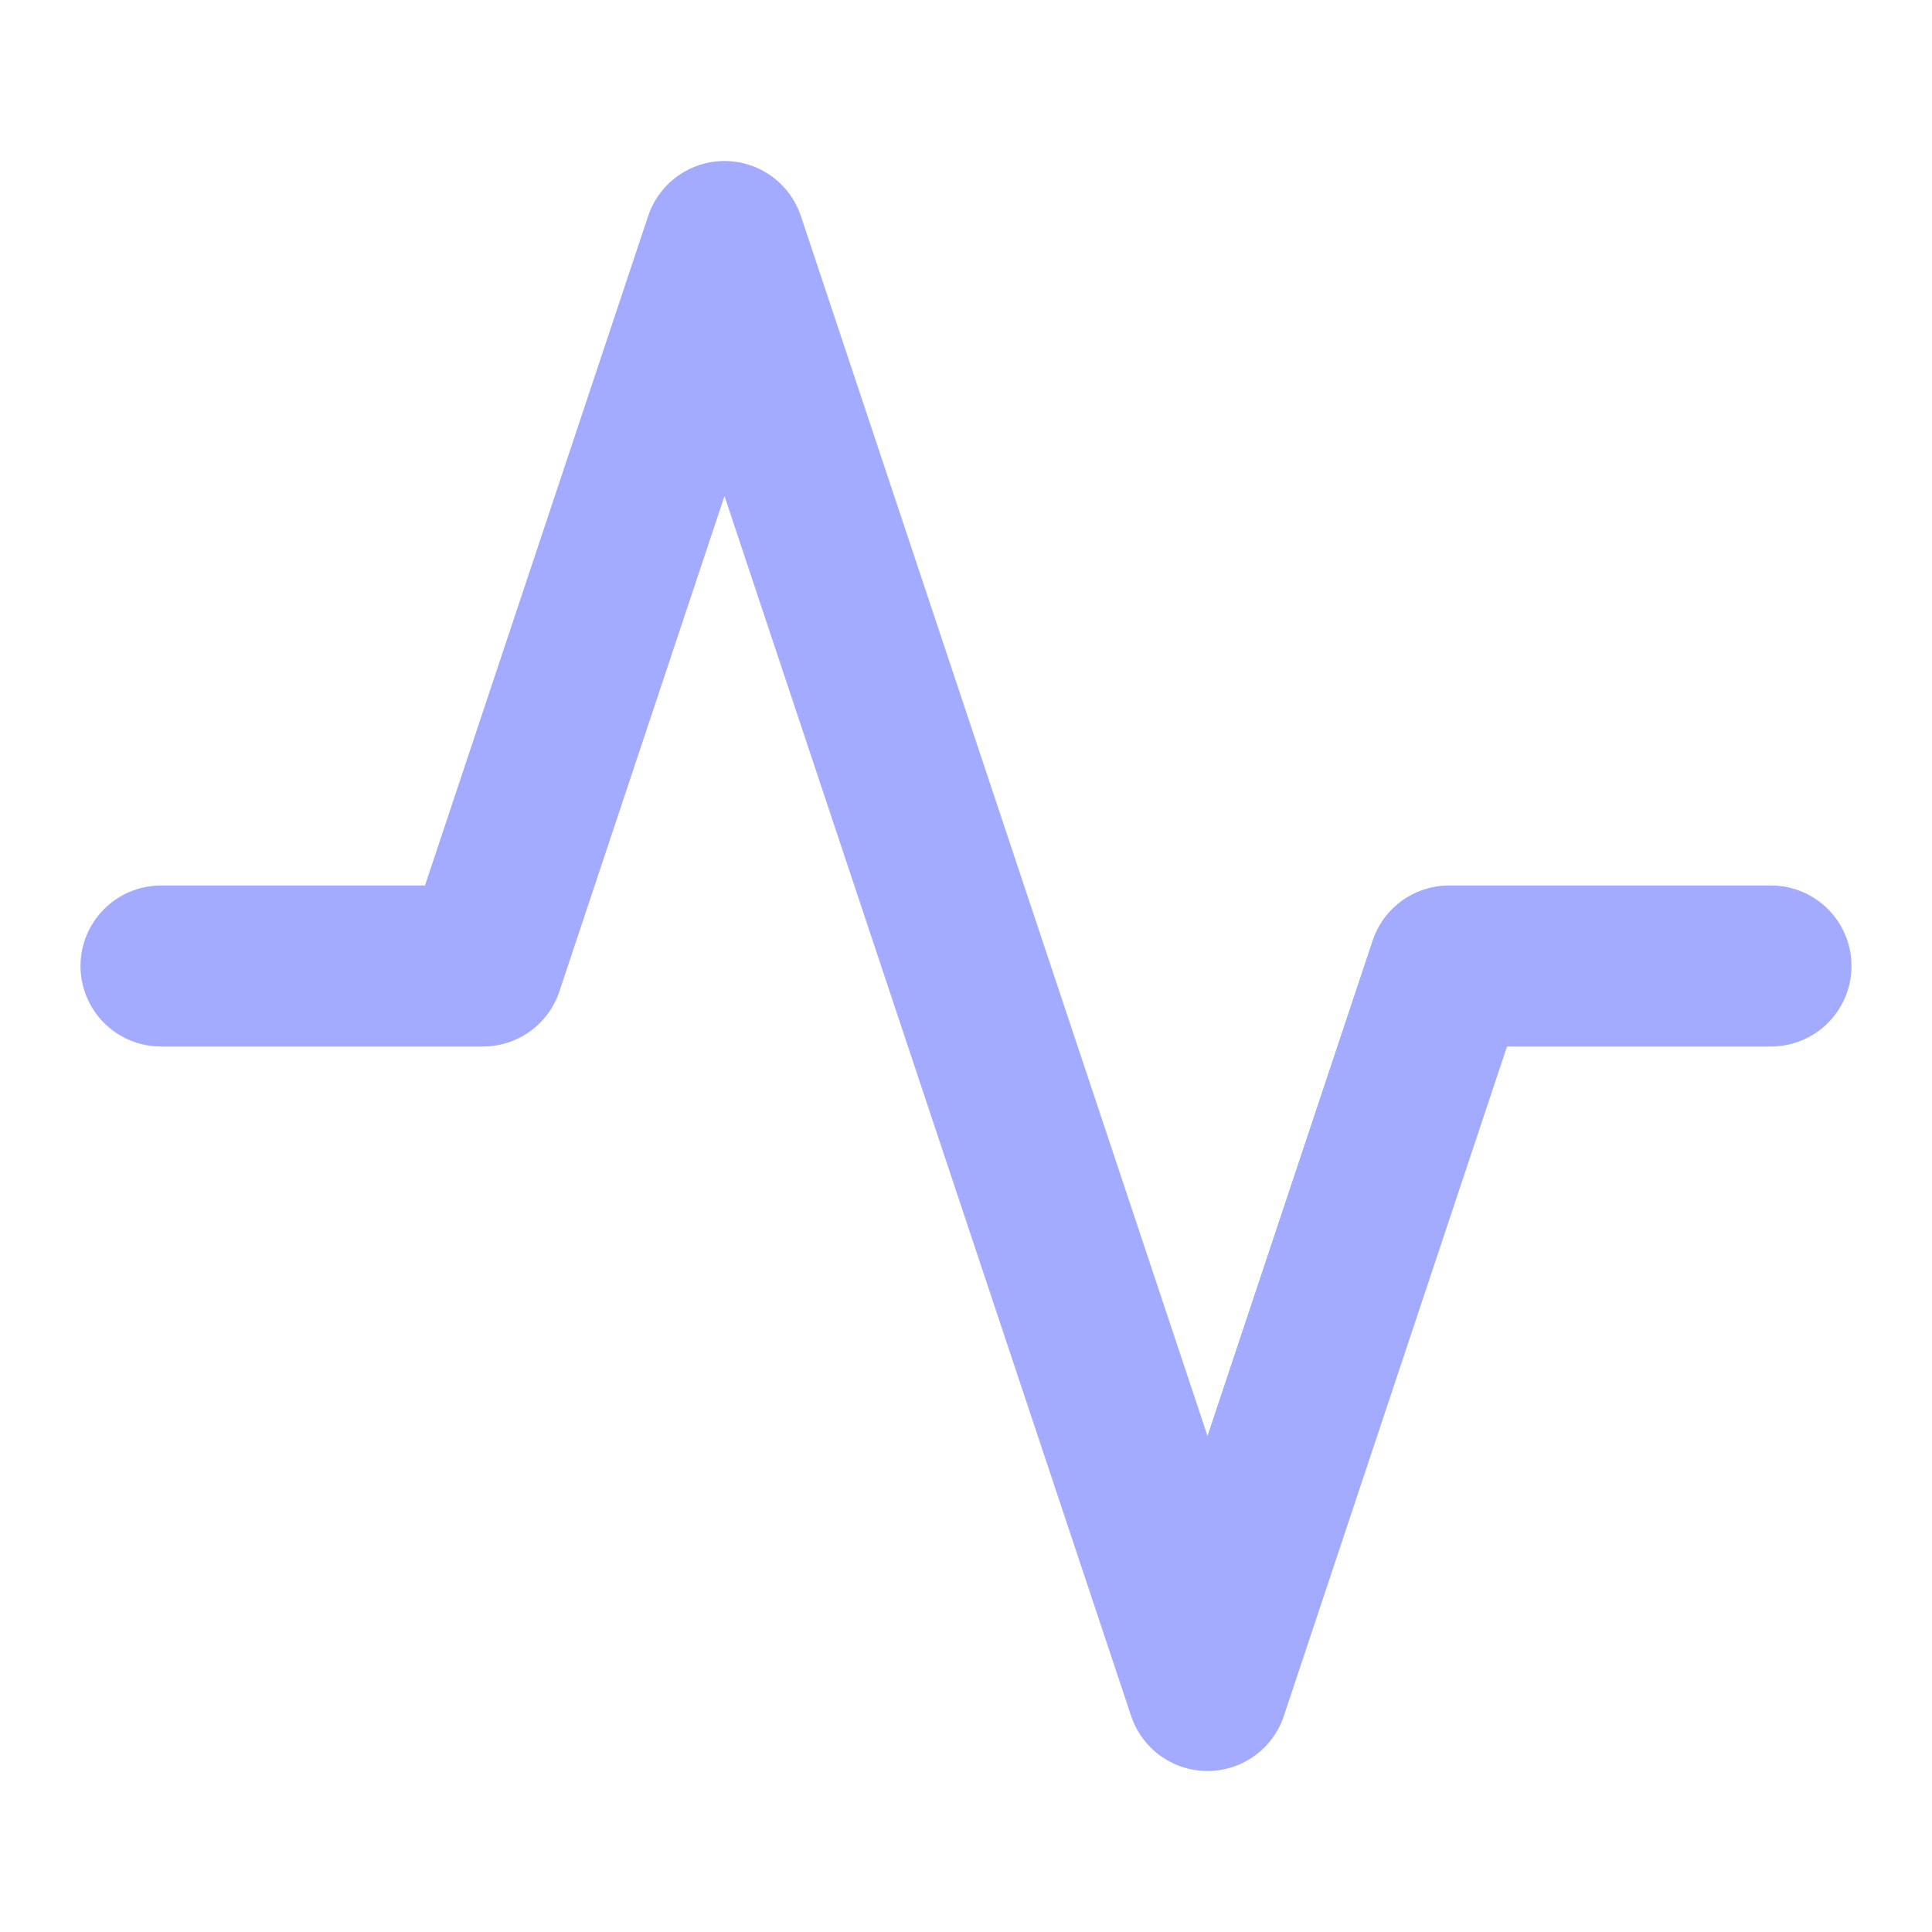
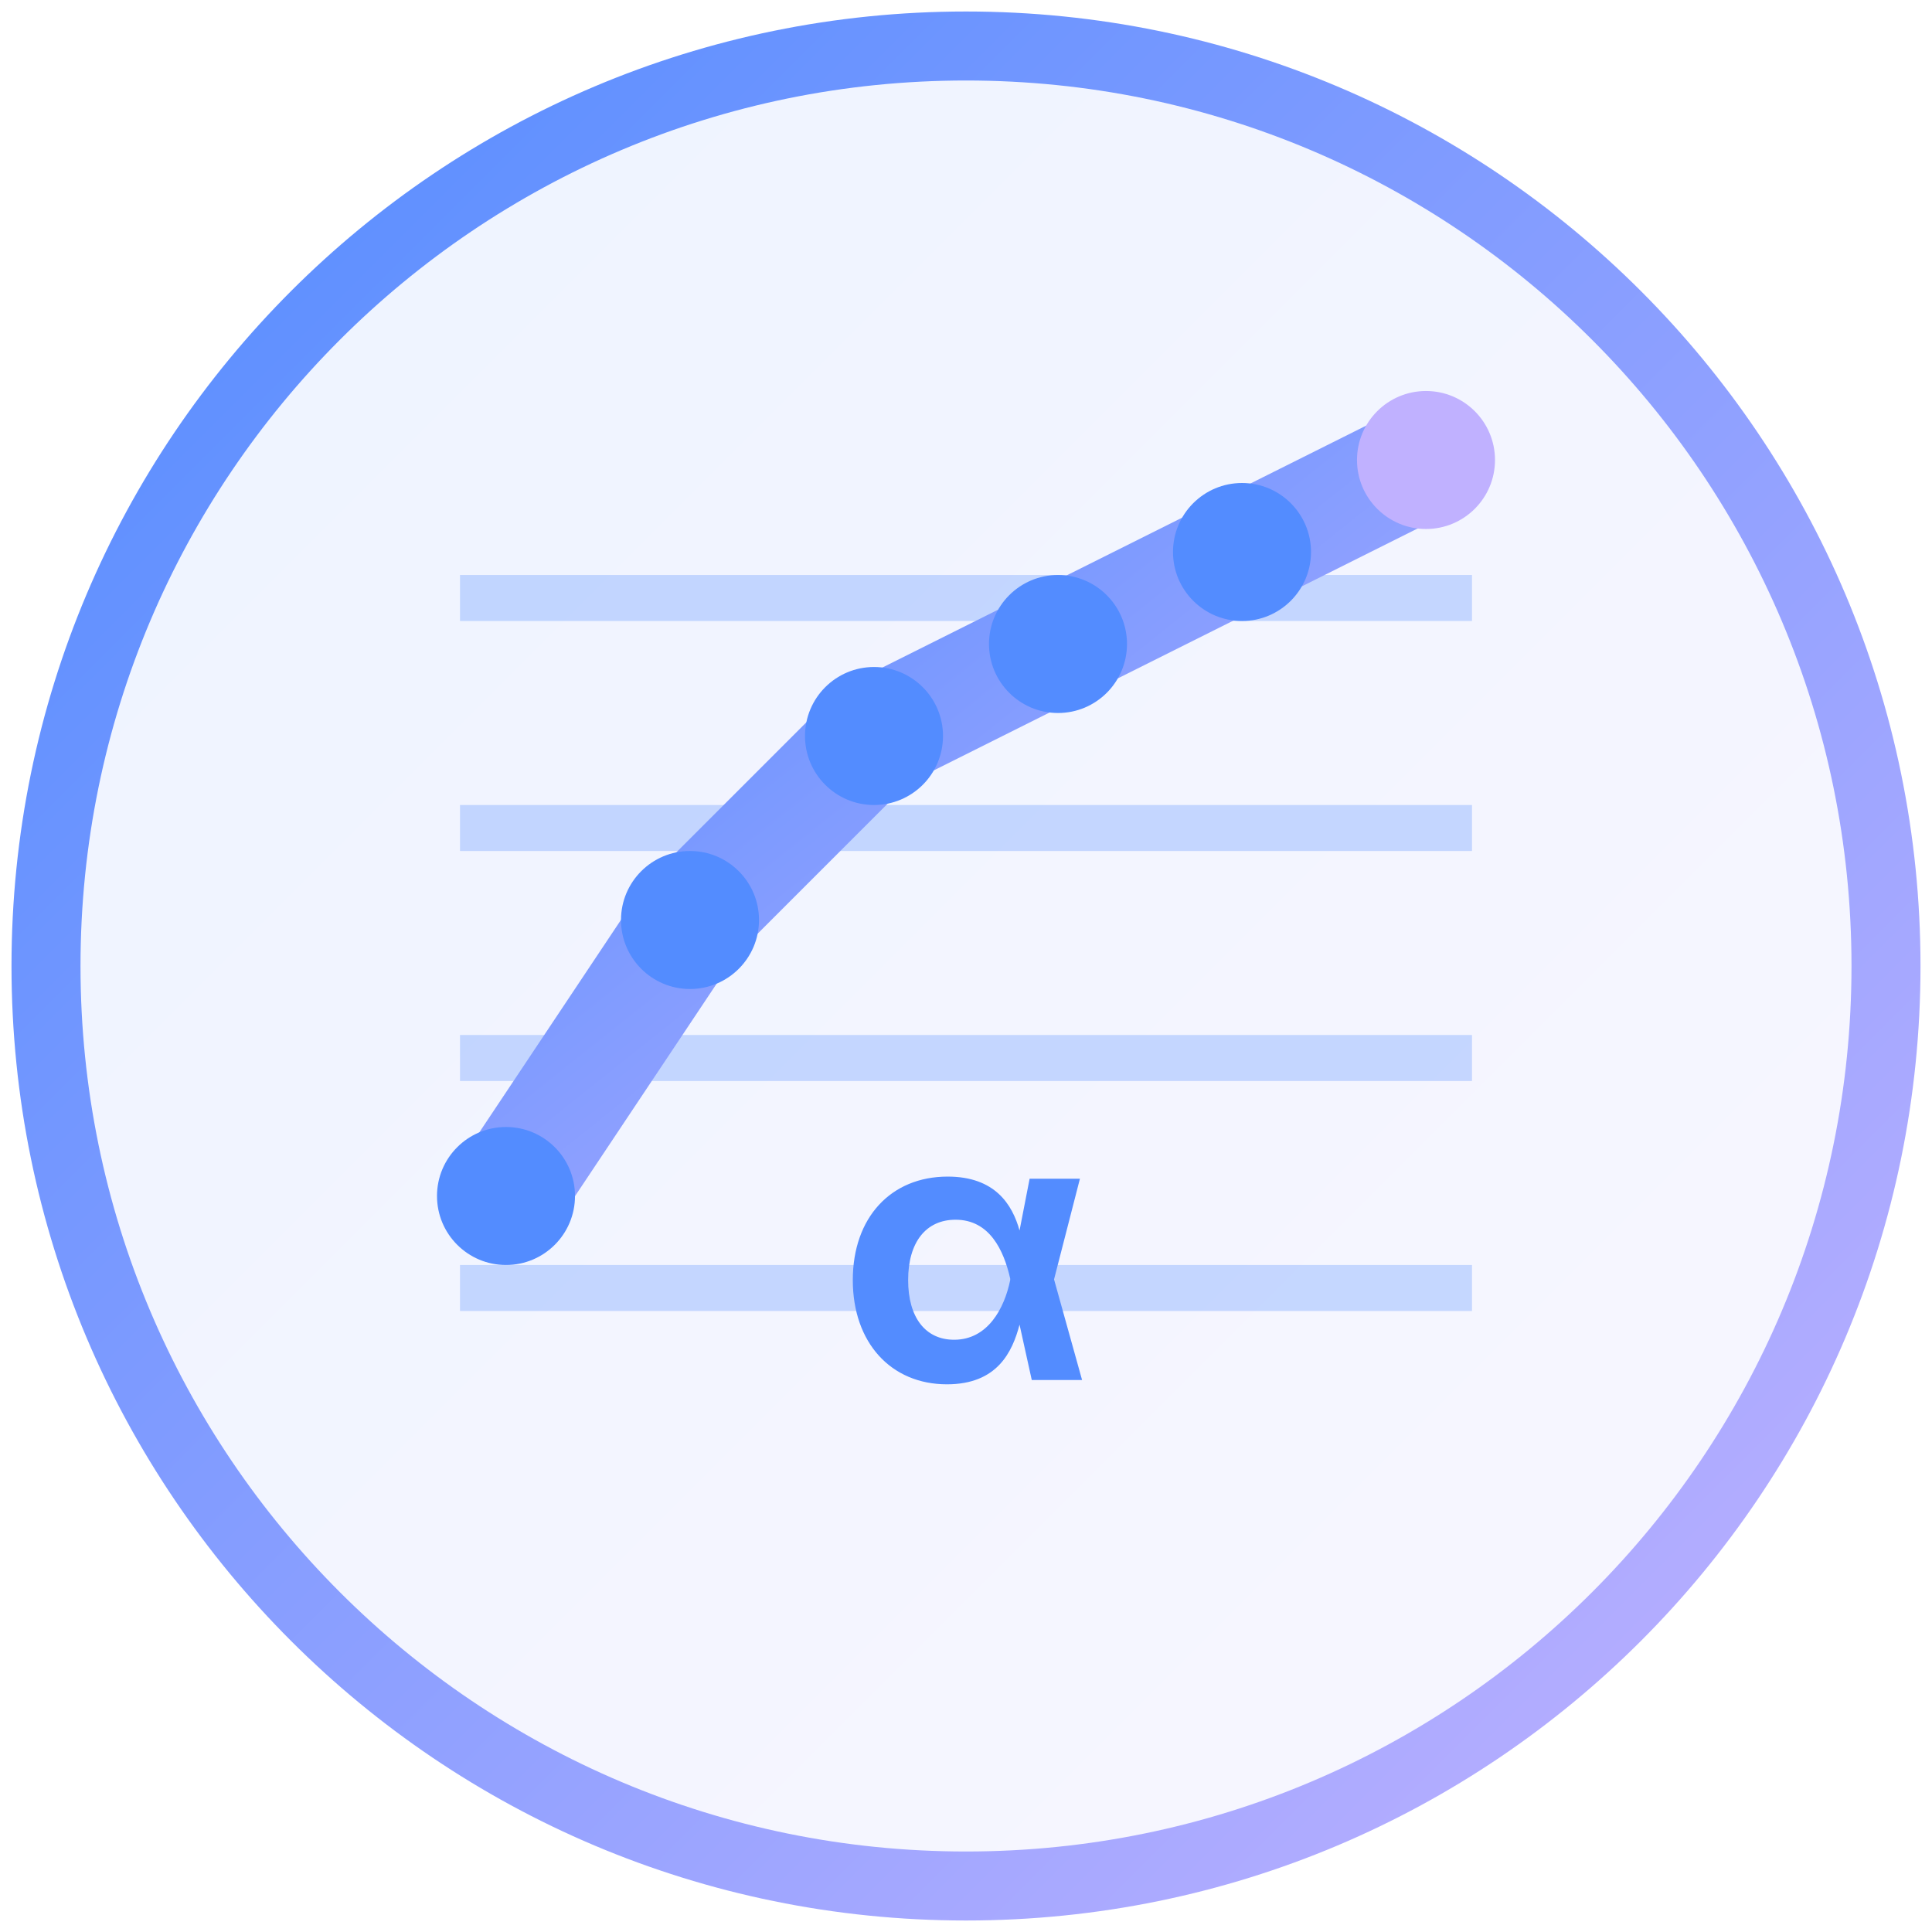
- <svg xmlns="http://www.w3.org/2000/svg" width="24" height="24" fill="none" stroke="#A2ABFF" stroke-width="2" stroke-linecap="round" stroke-linejoin="round" class="lucide lucide-activity">
-   <polyline points="22 12 18 12 15 21 9 3 6 12 2 12" />
+ <svg xmlns="http://www.w3.org/2000/svg" width="42" height="42" viewBox="0 0 42 42" fill="none">
+   <defs>
+     <linearGradient id="alphaGradient" x1="0%" y1="0%" x2="100%" y2="100%">
+       <stop offset="0%" style="stop-color:#538CFF;stop-opacity:0.1" />
+       <stop offset="100%" style="stop-color:#C0B1FF;stop-opacity:0.1" />
+     </linearGradient>
+     <linearGradient id="alphaStroke" x1="0%" y1="0%" x2="100%" y2="100%">
+       <stop offset="0%" style="stop-color:#538CFF" />
+       <stop offset="100%" style="stop-color:#C0B1FF" />
+     </linearGradient>
+   </defs>
+   <circle cx="21" cy="21" r="20" fill="url(#alphaGradient)" stroke="url(#alphaStroke)" stroke-width="1.5" />
+   <g transform="translate(8, 8)">
+     <path d="M2 20 L24 20" stroke="#538CFF" stroke-width="1" opacity="0.3" />
+     <path d="M2 15 L24 15" stroke="#538CFF" stroke-width="1" opacity="0.3" />
+     <path d="M2 10 L24 10" stroke="#538CFF" stroke-width="1" opacity="0.3" />
+     <path d="M2 5 L24 5" stroke="#538CFF" stroke-width="1" opacity="0.3" />
+     <path d="M3 18 L7 12 L11 8 L15 6 L19 4 L23 2" stroke="url(#alphaStroke)" stroke-width="2.5" fill="none" stroke-linecap="round" />
+     <circle cx="3" cy="18" r="1.5" fill="#538CFF" />
+     <circle cx="7" cy="12" r="1.5" fill="#538CFF" />
+     <circle cx="11" cy="8" r="1.5" fill="#538CFF" />
+     <circle cx="15" cy="6" r="1.5" fill="#538CFF" />
+     <circle cx="19" cy="4" r="1.5" fill="#538CFF" />
+     <circle cx="23" cy="2" r="1.5" fill="#C0B1FF" />
+     <text x="13" y="22" font-family="Inter, sans-serif" font-size="8" font-weight="700" fill="#538CFF" text-anchor="middle">α</text>
+   </g>
</svg>
